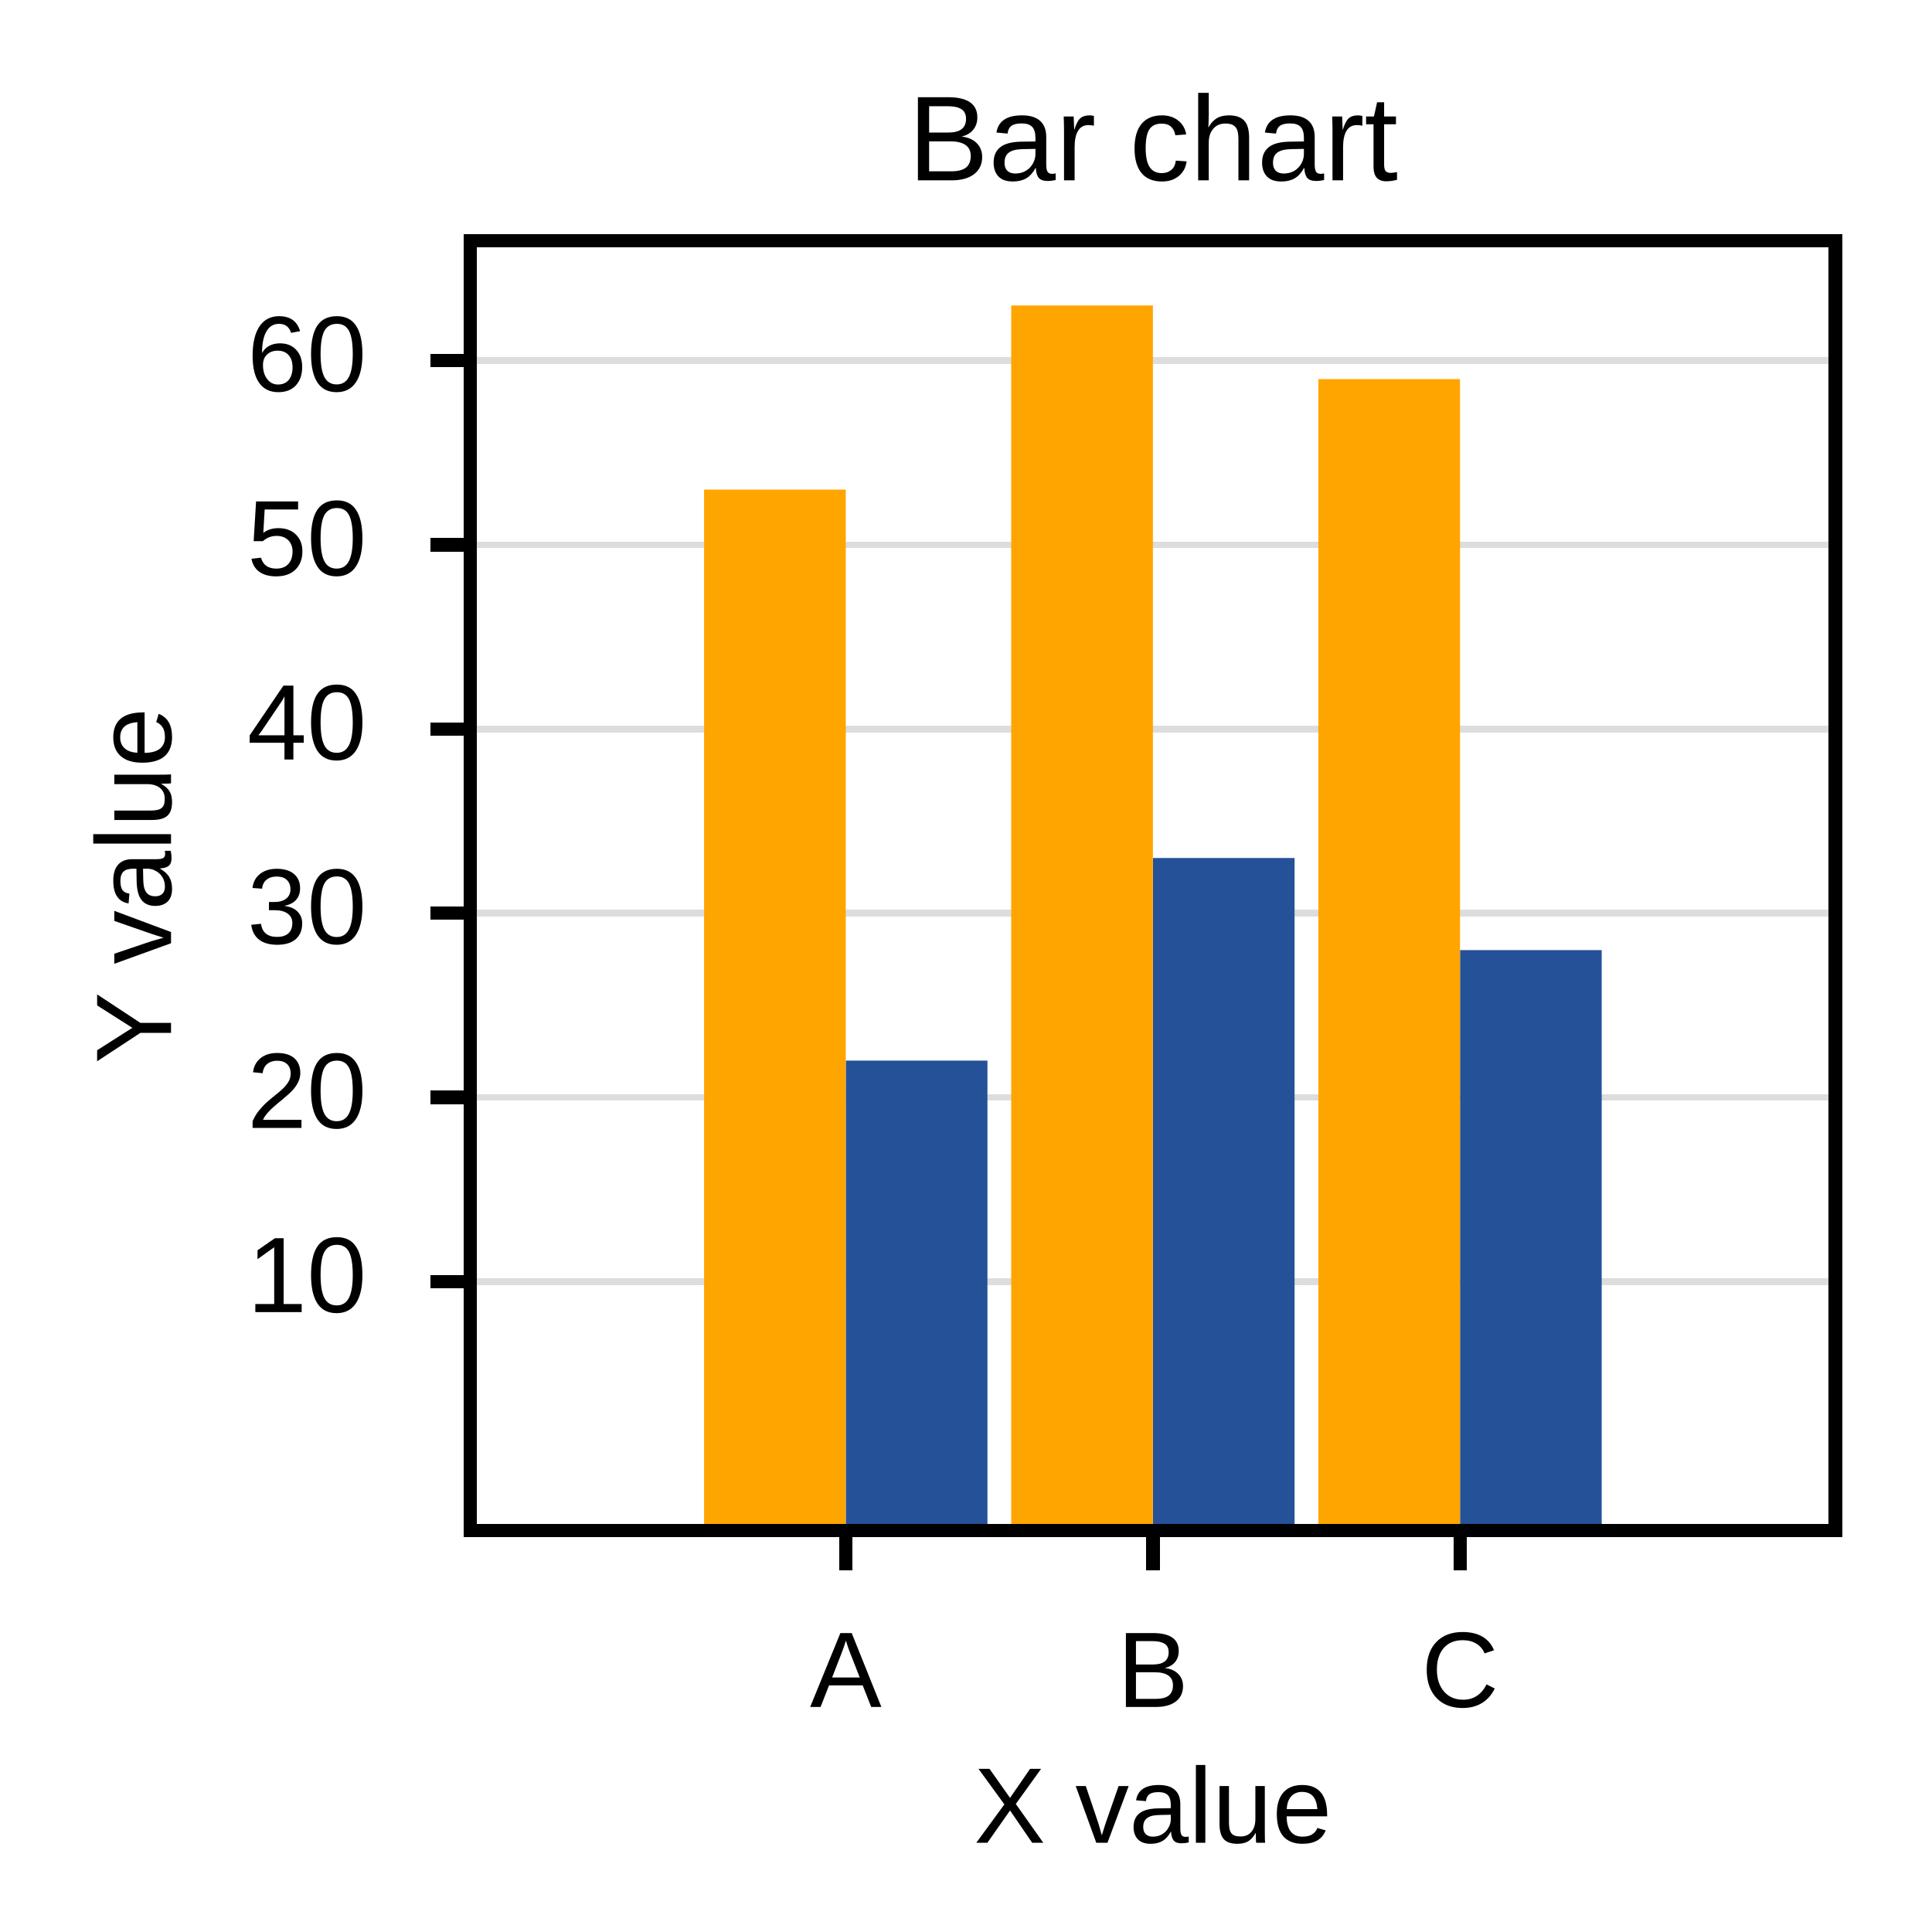
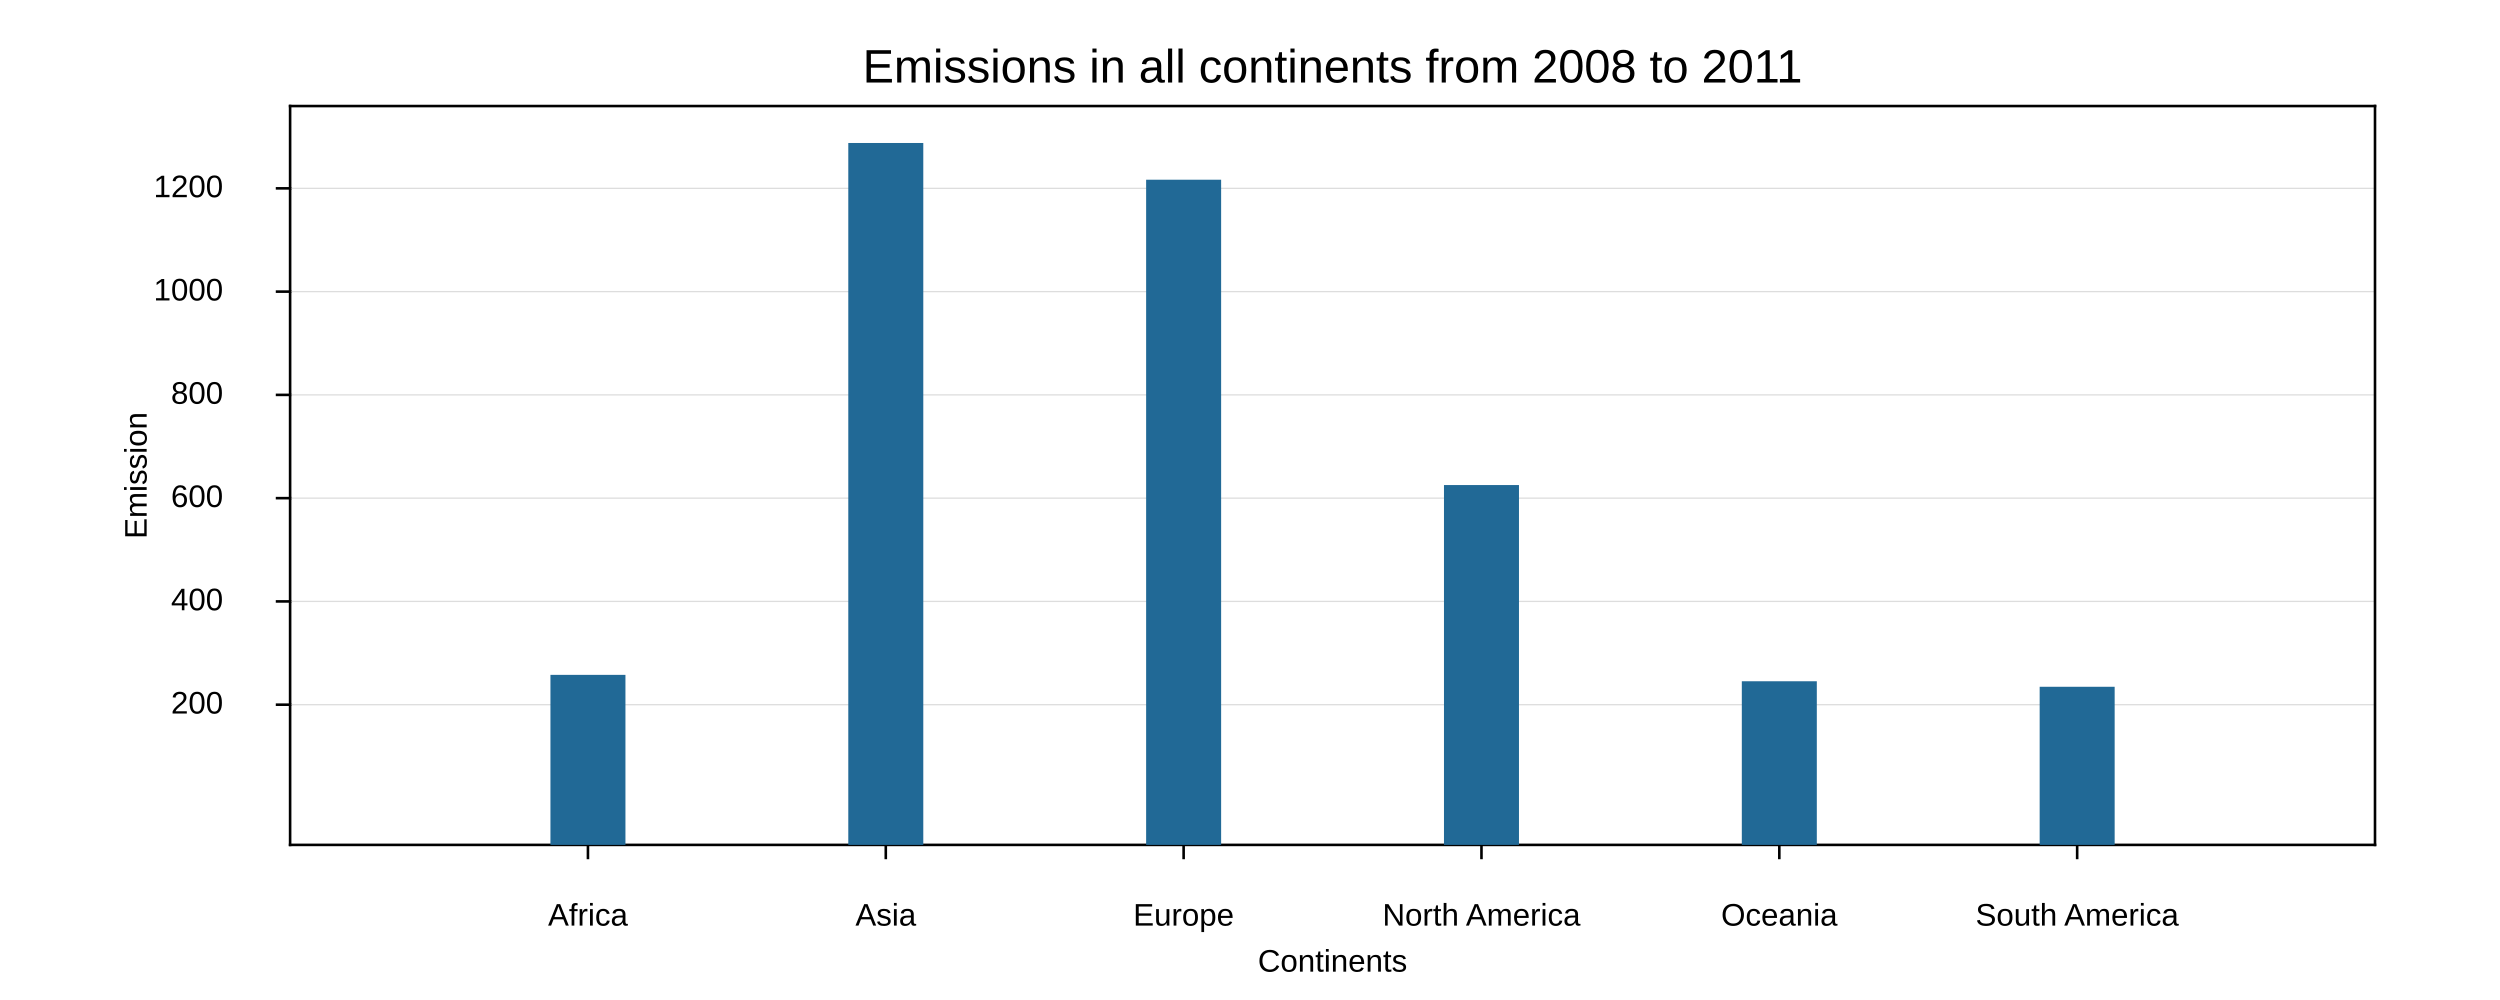
- <svg xmlns="http://www.w3.org/2000/svg" width="288" height="288" version="1.1" style="top: 0px;       left: 0px;       position: absolute;">
+ <svg xmlns="http://www.w3.org/2000/svg" width="960" height="384" version="1.1" style="top: 0px;       left: 0px;       position: absolute;">
  <g>
-     <text tag="figure.x_label" fill="black" x="171.86" y="263.6" font-size="16" font-weight="normal" font-family="Arial, Verdana, sans-serif" font-style="normal" transform="" dominant-baseline="hanging" text-anchor="middle">
-          X value
+     <line type="figure.x_tick" x1="225.771" y1="324.44" x2="225.771" y2="329.44" fill="rgba(0,0,0,0)" stroke="black" stroke-width="1" shape-rendering="geometricPrecision" stroke-linecap="square" stroke-dasharray="" />
+     <text tag="figure.x_tick" fill="black" x="225.771" y="347.12" font-size="12" font-weight="normal" font-family="Arial, Verdana, sans-serif" font-style="normal" transform="" dominant-baseline="hanging" text-anchor="middle">
+          Africa
      </text>
-     <text tag="figure.y_label" fill="black" x="14.4" y="132.02" font-size="16" font-weight="normal" font-family="Arial, Verdana, sans-serif" font-style="normal" transform="rotate(-90, 14.4, 132.02)" dominant-baseline="hanging" text-anchor="middle">
-          Y value
+     <line type="figure.x_tick" x1="340.143" y1="324.44" x2="340.143" y2="329.44" fill="rgba(0,0,0,0)" stroke="black" stroke-width="1" shape-rendering="geometricPrecision" stroke-linecap="square" stroke-dasharray="" />
+     <text tag="figure.x_tick" fill="black" x="340.143" y="347.12" font-size="12" font-weight="normal" font-family="Arial, Verdana, sans-serif" font-style="normal" transform="" dominant-baseline="hanging" text-anchor="middle">
+          Asia
      </text>
-     <text tag="figure.title" fill="black" x="171.86" y="14.4" font-size="18" font-weight="normal" font-family="Arial, Verdana, sans-serif" font-style="normal" transform="" dominant-baseline="hanging" text-anchor="middle">
-          Bar chart
+     <line type="figure.x_tick" x1="454.514" y1="324.44" x2="454.514" y2="329.44" fill="rgba(0,0,0,0)" stroke="black" stroke-width="1" shape-rendering="geometricPrecision" stroke-linecap="square" stroke-dasharray="" />
+     <text tag="figure.x_tick" fill="black" x="454.514" y="347.12" font-size="12" font-weight="normal" font-family="Arial, Verdana, sans-serif" font-style="normal" transform="" dominant-baseline="hanging" text-anchor="middle">
+          Europe
      </text>
-     <line type="figure.x_tick" x1="126.077" y1="228.12" x2="126.077" y2="233.12" fill="rgba(0,0,0,0)" stroke="black" stroke-width="2" shape-rendering="crispEdges" stroke-linecap="square" stroke-dasharray="" />
-     <text tag="figure.x_tick" fill="black" x="126.077" y="243.36" font-size="16" font-weight="normal" font-family="Arial, Verdana, sans-serif" font-style="normal" transform="" dominant-baseline="hanging" text-anchor="middle">
-          A
+     <line type="figure.x_tick" x1="568.886" y1="324.44" x2="568.886" y2="329.44" fill="rgba(0,0,0,0)" stroke="black" stroke-width="1" shape-rendering="geometricPrecision" stroke-linecap="square" stroke-dasharray="" />
+     <text tag="figure.x_tick" fill="black" x="568.886" y="347.12" font-size="12" font-weight="normal" font-family="Arial, Verdana, sans-serif" font-style="normal" transform="" dominant-baseline="hanging" text-anchor="middle">
+          North America
      </text>
-     <line type="figure.x_tick" x1="171.86" y1="228.12" x2="171.86" y2="233.12" fill="rgba(0,0,0,0)" stroke="black" stroke-width="2" shape-rendering="crispEdges" stroke-linecap="square" stroke-dasharray="" />
-     <text tag="figure.x_tick" fill="black" x="171.86" y="243.36" font-size="16" font-weight="normal" font-family="Arial, Verdana, sans-serif" font-style="normal" transform="" dominant-baseline="hanging" text-anchor="middle">
-          B
+     <line type="figure.x_tick" x1="683.257" y1="324.44" x2="683.257" y2="329.44" fill="rgba(0,0,0,0)" stroke="black" stroke-width="1" shape-rendering="geometricPrecision" stroke-linecap="square" stroke-dasharray="" />
+     <text tag="figure.x_tick" fill="black" x="683.257" y="347.12" font-size="12" font-weight="normal" font-family="Arial, Verdana, sans-serif" font-style="normal" transform="" dominant-baseline="hanging" text-anchor="middle">
+          Oceania
      </text>
-     <line type="figure.x_tick" x1="217.643" y1="228.12" x2="217.643" y2="233.12" fill="rgba(0,0,0,0)" stroke="black" stroke-width="2" shape-rendering="crispEdges" stroke-linecap="square" stroke-dasharray="" />
-     <text tag="figure.x_tick" fill="black" x="217.643" y="243.36" font-size="16" font-weight="normal" font-family="Arial, Verdana, sans-serif" font-style="normal" transform="" dominant-baseline="hanging" text-anchor="middle">
-          C
+     <line type="figure.x_tick" x1="797.629" y1="324.44" x2="797.629" y2="329.44" fill="rgba(0,0,0,0)" stroke="black" stroke-width="1" shape-rendering="geometricPrecision" stroke-linecap="square" stroke-dasharray="" />
+     <text tag="figure.x_tick" fill="black" x="797.629" y="347.12" font-size="12" font-weight="normal" font-family="Arial, Verdana, sans-serif" font-style="normal" transform="" dominant-baseline="hanging" text-anchor="middle">
+          South America
      </text>
-     <line type="figure.y_tick" x1="70.12" y1="191.053" x2="65.12" y2="191.053" fill="rgba(0,0,0,0)" stroke="black" stroke-width="2" shape-rendering="crispEdges" stroke-linecap="square" stroke-dasharray="" />
-     <text tag="figure.y_tick" fill="black" x="54.64" y="191.053" font-size="16" font-weight="normal" font-family="Arial, Verdana, sans-serif" font-style="normal" transform="" dominant-baseline="middle" text-anchor="end">
-          10
+     <line type="figure.y_tick" x1="111.4" y1="270.6" x2="106.4" y2="270.6" fill="rgba(0,0,0,0)" stroke="black" stroke-width="1" shape-rendering="geometricPrecision" stroke-linecap="square" stroke-dasharray="" />
+     <text tag="figure.y_tick" fill="black" x="85.68" y="270.6" font-size="12" font-weight="normal" font-family="Arial, Verdana, sans-serif" font-style="normal" transform="" dominant-baseline="middle" text-anchor="end">
+          200
      </text>
-     <line type="figure.y_tick" x1="70.12" y1="163.596" x2="65.12" y2="163.596" fill="rgba(0,0,0,0)" stroke="black" stroke-width="2" shape-rendering="crispEdges" stroke-linecap="square" stroke-dasharray="" />
-     <text tag="figure.y_tick" fill="black" x="54.64" y="163.596" font-size="16" font-weight="normal" font-family="Arial, Verdana, sans-serif" font-style="normal" transform="" dominant-baseline="middle" text-anchor="end">
-          20
+     <line type="figure.y_tick" x1="111.4" y1="230.945" x2="106.4" y2="230.945" fill="rgba(0,0,0,0)" stroke="black" stroke-width="1" shape-rendering="geometricPrecision" stroke-linecap="square" stroke-dasharray="" />
+     <text tag="figure.y_tick" fill="black" x="85.68" y="230.945" font-size="12" font-weight="normal" font-family="Arial, Verdana, sans-serif" font-style="normal" transform="" dominant-baseline="middle" text-anchor="end">
+          400
      </text>
-     <line type="figure.y_tick" x1="70.12" y1="136.139" x2="65.12" y2="136.139" fill="rgba(0,0,0,0)" stroke="black" stroke-width="2" shape-rendering="crispEdges" stroke-linecap="square" stroke-dasharray="" />
-     <text tag="figure.y_tick" fill="black" x="54.64" y="136.139" font-size="16" font-weight="normal" font-family="Arial, Verdana, sans-serif" font-style="normal" transform="" dominant-baseline="middle" text-anchor="end">
-          30
+     <line type="figure.y_tick" x1="111.4" y1="191.291" x2="106.4" y2="191.291" fill="rgba(0,0,0,0)" stroke="black" stroke-width="1" shape-rendering="geometricPrecision" stroke-linecap="square" stroke-dasharray="" />
+     <text tag="figure.y_tick" fill="black" x="85.68" y="191.291" font-size="12" font-weight="normal" font-family="Arial, Verdana, sans-serif" font-style="normal" transform="" dominant-baseline="middle" text-anchor="end">
+          600
      </text>
-     <line type="figure.y_tick" x1="70.12" y1="108.681" x2="65.12" y2="108.681" fill="rgba(0,0,0,0)" stroke="black" stroke-width="2" shape-rendering="crispEdges" stroke-linecap="square" stroke-dasharray="" />
-     <text tag="figure.y_tick" fill="black" x="54.64" y="108.681" font-size="16" font-weight="normal" font-family="Arial, Verdana, sans-serif" font-style="normal" transform="" dominant-baseline="middle" text-anchor="end">
-          40
+     <line type="figure.y_tick" x1="111.4" y1="151.636" x2="106.4" y2="151.636" fill="rgba(0,0,0,0)" stroke="black" stroke-width="1" shape-rendering="geometricPrecision" stroke-linecap="square" stroke-dasharray="" />
+     <text tag="figure.y_tick" fill="black" x="85.68" y="151.636" font-size="12" font-weight="normal" font-family="Arial, Verdana, sans-serif" font-style="normal" transform="" dominant-baseline="middle" text-anchor="end">
+          800
      </text>
-     <line type="figure.y_tick" x1="70.12" y1="81.224" x2="65.12" y2="81.224" fill="rgba(0,0,0,0)" stroke="black" stroke-width="2" shape-rendering="crispEdges" stroke-linecap="square" stroke-dasharray="" />
-     <text tag="figure.y_tick" fill="black" x="54.64" y="81.224" font-size="16" font-weight="normal" font-family="Arial, Verdana, sans-serif" font-style="normal" transform="" dominant-baseline="middle" text-anchor="end">
-          50
+     <line type="figure.y_tick" x1="111.4" y1="111.982" x2="106.4" y2="111.982" fill="rgba(0,0,0,0)" stroke="black" stroke-width="1" shape-rendering="geometricPrecision" stroke-linecap="square" stroke-dasharray="" />
+     <text tag="figure.y_tick" fill="black" x="85.68" y="111.982" font-size="12" font-weight="normal" font-family="Arial, Verdana, sans-serif" font-style="normal" transform="" dominant-baseline="middle" text-anchor="end">
+          1000
      </text>
-     <line type="figure.y_tick" x1="70.12" y1="53.767" x2="65.12" y2="53.767" fill="rgba(0,0,0,0)" stroke="black" stroke-width="2" shape-rendering="crispEdges" stroke-linecap="square" stroke-dasharray="" />
-     <text tag="figure.y_tick" fill="black" x="54.64" y="53.767" font-size="16" font-weight="normal" font-family="Arial, Verdana, sans-serif" font-style="normal" transform="" dominant-baseline="middle" text-anchor="end">
-          60
+     <line type="figure.y_tick" x1="111.4" y1="72.327" x2="106.4" y2="72.327" fill="rgba(0,0,0,0)" stroke="black" stroke-width="1" shape-rendering="geometricPrecision" stroke-linecap="square" stroke-dasharray="" />
+     <text tag="figure.y_tick" fill="black" x="85.68" y="72.327" font-size="12" font-weight="normal" font-family="Arial, Verdana, sans-serif" font-style="normal" transform="" dominant-baseline="middle" text-anchor="end">
+          1200
      </text>
-     <line type="figure.h_grid" x1="70.12" y1="191.053" x2="273.6" y2="191.053" fill="rgba(0,0,0,0)" stroke="#ddd" stroke-width="1" shape-rendering="crispEdges" stroke-linecap="square" stroke-dasharray="" />
-     <line type="figure.h_grid" x1="70.12" y1="163.596" x2="273.6" y2="163.596" fill="rgba(0,0,0,0)" stroke="#ddd" stroke-width="1" shape-rendering="crispEdges" stroke-linecap="square" stroke-dasharray="" />
-     <line type="figure.h_grid" x1="70.12" y1="136.139" x2="273.6" y2="136.139" fill="rgba(0,0,0,0)" stroke="#ddd" stroke-width="1" shape-rendering="crispEdges" stroke-linecap="square" stroke-dasharray="" />
-     <line type="figure.h_grid" x1="70.12" y1="108.681" x2="273.6" y2="108.681" fill="rgba(0,0,0,0)" stroke="#ddd" stroke-width="1" shape-rendering="crispEdges" stroke-linecap="square" stroke-dasharray="" />
-     <line type="figure.h_grid" x1="70.12" y1="81.224" x2="273.6" y2="81.224" fill="rgba(0,0,0,0)" stroke="#ddd" stroke-width="1" shape-rendering="crispEdges" stroke-linecap="square" stroke-dasharray="" />
-     <line type="figure.h_grid" x1="70.12" y1="53.767" x2="273.6" y2="53.767" fill="rgba(0,0,0,0)" stroke="#ddd" stroke-width="1" shape-rendering="crispEdges" stroke-linecap="square" stroke-dasharray="" />
-     <rect type="figure.bar" stroke="rgba(0,0,0,0)" fill="#255199" x="126.077" y="158.104" width="21.12" height="70.016" stroke-width="1" filter="">
+     <line type="figure.h_grid" x1="111.4" y1="270.6" x2="912.0" y2="270.6" fill="rgba(0,0,0,0)" stroke="#ddd" stroke-width="0.5" shape-rendering="geometricPrecision" stroke-linecap="square" stroke-dasharray="" />
+     <line type="figure.h_grid" x1="111.4" y1="230.945" x2="912.0" y2="230.945" fill="rgba(0,0,0,0)" stroke="#ddd" stroke-width="0.5" shape-rendering="geometricPrecision" stroke-linecap="square" stroke-dasharray="" />
+     <line type="figure.h_grid" x1="111.4" y1="191.291" x2="912.0" y2="191.291" fill="rgba(0,0,0,0)" stroke="#ddd" stroke-width="0.5" shape-rendering="geometricPrecision" stroke-linecap="square" stroke-dasharray="" />
+     <line type="figure.h_grid" x1="111.4" y1="151.636" x2="912.0" y2="151.636" fill="rgba(0,0,0,0)" stroke="#ddd" stroke-width="0.5" shape-rendering="geometricPrecision" stroke-linecap="square" stroke-dasharray="" />
+     <line type="figure.h_grid" x1="111.4" y1="111.982" x2="912.0" y2="111.982" fill="rgba(0,0,0,0)" stroke="#ddd" stroke-width="0.5" shape-rendering="geometricPrecision" stroke-linecap="square" stroke-dasharray="" />
+     <line type="figure.h_grid" x1="111.4" y1="72.327" x2="912.0" y2="72.327" fill="rgba(0,0,0,0)" stroke="#ddd" stroke-width="0.5" shape-rendering="geometricPrecision" stroke-linecap="square" stroke-dasharray="" />
+     <line type="spine.left" x1="111.4" y1="324.44" x2="111.4" y2="40.72" fill="rgba(0,0,0,0)" stroke="black" stroke-width="1" shape-rendering="geometricPrecision" stroke-linecap="square" stroke-dasharray="" />
+     <line type="spine.right" x1="912.0" y1="324.44" x2="912.0" y2="40.72" fill="rgba(0,0,0,0)" stroke="black" stroke-width="1" shape-rendering="geometricPrecision" stroke-linecap="square" stroke-dasharray="" />
+     <line type="spine.top" x1="111.4" y1="40.72" x2="912.0" y2="40.72" fill="rgba(0,0,0,0)" stroke="black" stroke-width="1" shape-rendering="geometricPrecision" stroke-linecap="square" stroke-dasharray="" />
+     <line type="spine.bottom" x1="111.4" y1="324.44" x2="912.0" y2="324.44" fill="rgba(0,0,0,0)" stroke="black" stroke-width="1" shape-rendering="geometricPrecision" stroke-linecap="square" stroke-dasharray="" />
+     <text tag="figure.x_label" fill="black" x="511.7" y="364.8" font-size="12" font-weight="normal" font-family="Arial, Verdana, sans-serif" font-style="normal" transform="" dominant-baseline="hanging" text-anchor="middle">
+          Continents
+       </text>
+     <text tag="figure.y_label" fill="black" x="48.0" y="182.58" font-size="12" font-weight="normal" font-family="Arial, Verdana, sans-serif" font-style="normal" transform="rotate(-90, 48.0, 182.58)" dominant-baseline="hanging" text-anchor="middle">
+          Emission
+       </text>
+     <text tag="figure.title" fill="black" x="511.7" y="19.2" font-size="18" font-weight="normal" font-family="Arial, Verdana, sans-serif" font-style="normal" transform="" dominant-baseline="hanging" text-anchor="middle">
+          Emissions in all continents from 2008 to 2011
+       </text>
+     <rect type="figure.bar" stroke="rgba(0,0,0,0)" fill="#216996" x="211.371" y="259.147" width="28.8" height="65.293" stroke-width="1" filter="">
      </rect>
-     <rect type="figure.bar" stroke="rgba(0,0,0,0)" fill="#255199" x="171.86" y="127.901" width="21.12" height="100.219" stroke-width="1" filter="">
+     <rect type="figure.bar" stroke="rgba(0,0,0,0)" fill="#216996" x="325.743" y="54.906" width="28.8" height="269.534" stroke-width="1" filter="">
      </rect>
-     <rect type="figure.bar" stroke="rgba(0,0,0,0)" fill="#255199" x="217.643" y="141.63" width="21.12" height="86.49" stroke-width="1" filter="">
+     <rect type="figure.bar" stroke="rgba(0,0,0,0)" fill="#216996" x="440.114" y="69.012" width="28.8" height="255.428" stroke-width="1" filter="">
      </rect>
-     <rect type="figure.bar" stroke="rgba(0,0,0,0)" fill="orange" x="104.957" y="72.987" width="21.12" height="155.133" stroke-width="1" filter="">
+     <rect type="figure.bar" stroke="rgba(0,0,0,0)" fill="#216996" x="554.486" y="186.259" width="28.8" height="138.181" stroke-width="1" filter="">
      </rect>
-     <rect type="figure.bar" stroke="rgba(0,0,0,0)" fill="orange" x="150.74" y="45.53" width="21.12" height="182.59" stroke-width="1" filter="">
+     <rect type="figure.bar" stroke="rgba(0,0,0,0)" fill="#216996" x="668.857" y="261.603" width="28.8" height="62.837" stroke-width="1" filter="">
      </rect>
-     <rect type="figure.bar" stroke="rgba(0,0,0,0)" fill="orange" x="196.523" y="56.513" width="21.12" height="171.607" stroke-width="1" filter="">
+     <rect type="figure.bar" stroke="rgba(0,0,0,0)" fill="#216996" x="783.229" y="263.722" width="28.8" height="60.718" stroke-width="1" filter="">
      </rect>
-     <line type="spine.left" x1="70.12" y1="228.12" x2="70.12" y2="35.92" fill="rgba(0,0,0,0)" stroke="black" stroke-width="2" shape-rendering="crispEdges" stroke-linecap="square" stroke-dasharray="" />
-     <line type="spine.right" x1="273.6" y1="228.12" x2="273.6" y2="35.92" fill="rgba(0,0,0,0)" stroke="black" stroke-width="2" shape-rendering="crispEdges" stroke-linecap="square" stroke-dasharray="" />
-     <line type="spine.top" x1="70.12" y1="35.92" x2="273.6" y2="35.92" fill="rgba(0,0,0,0)" stroke="black" stroke-width="2" shape-rendering="crispEdges" stroke-linecap="square" stroke-dasharray="" />
-     <line type="spine.bottom" x1="70.12" y1="228.12" x2="273.6" y2="228.12" fill="rgba(0,0,0,0)" stroke="black" stroke-width="2" shape-rendering="crispEdges" stroke-linecap="square" stroke-dasharray="" />
  </g>
</svg>
